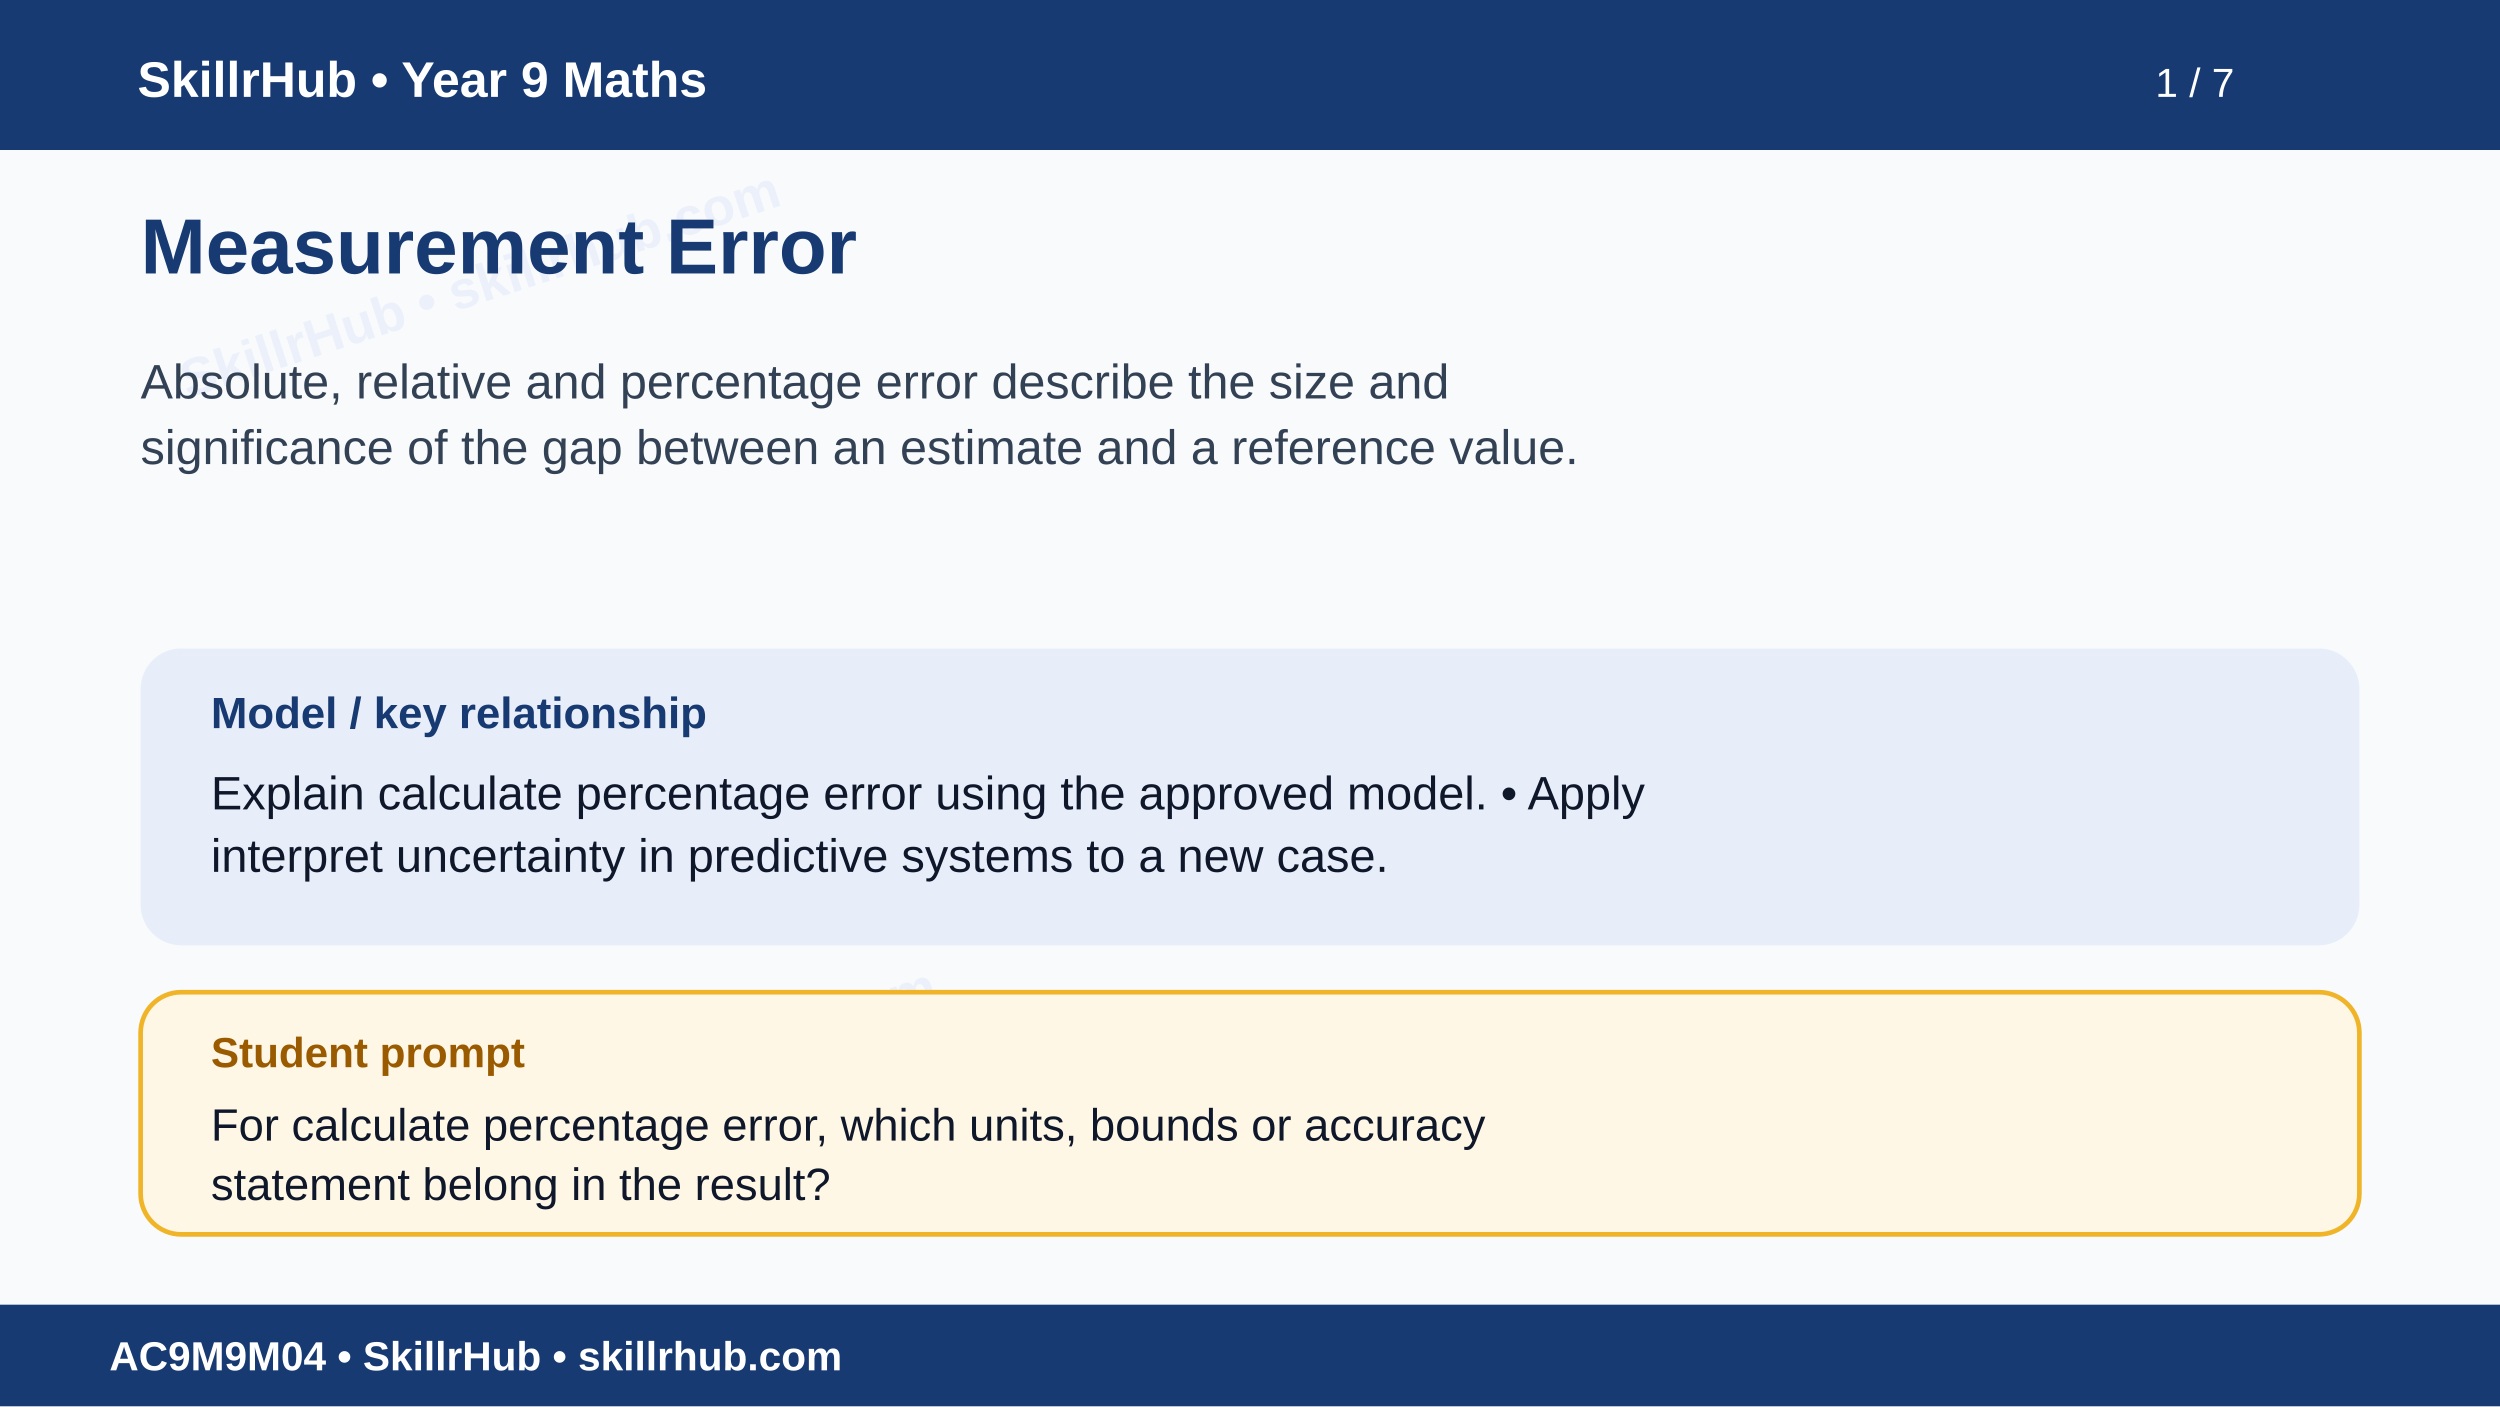
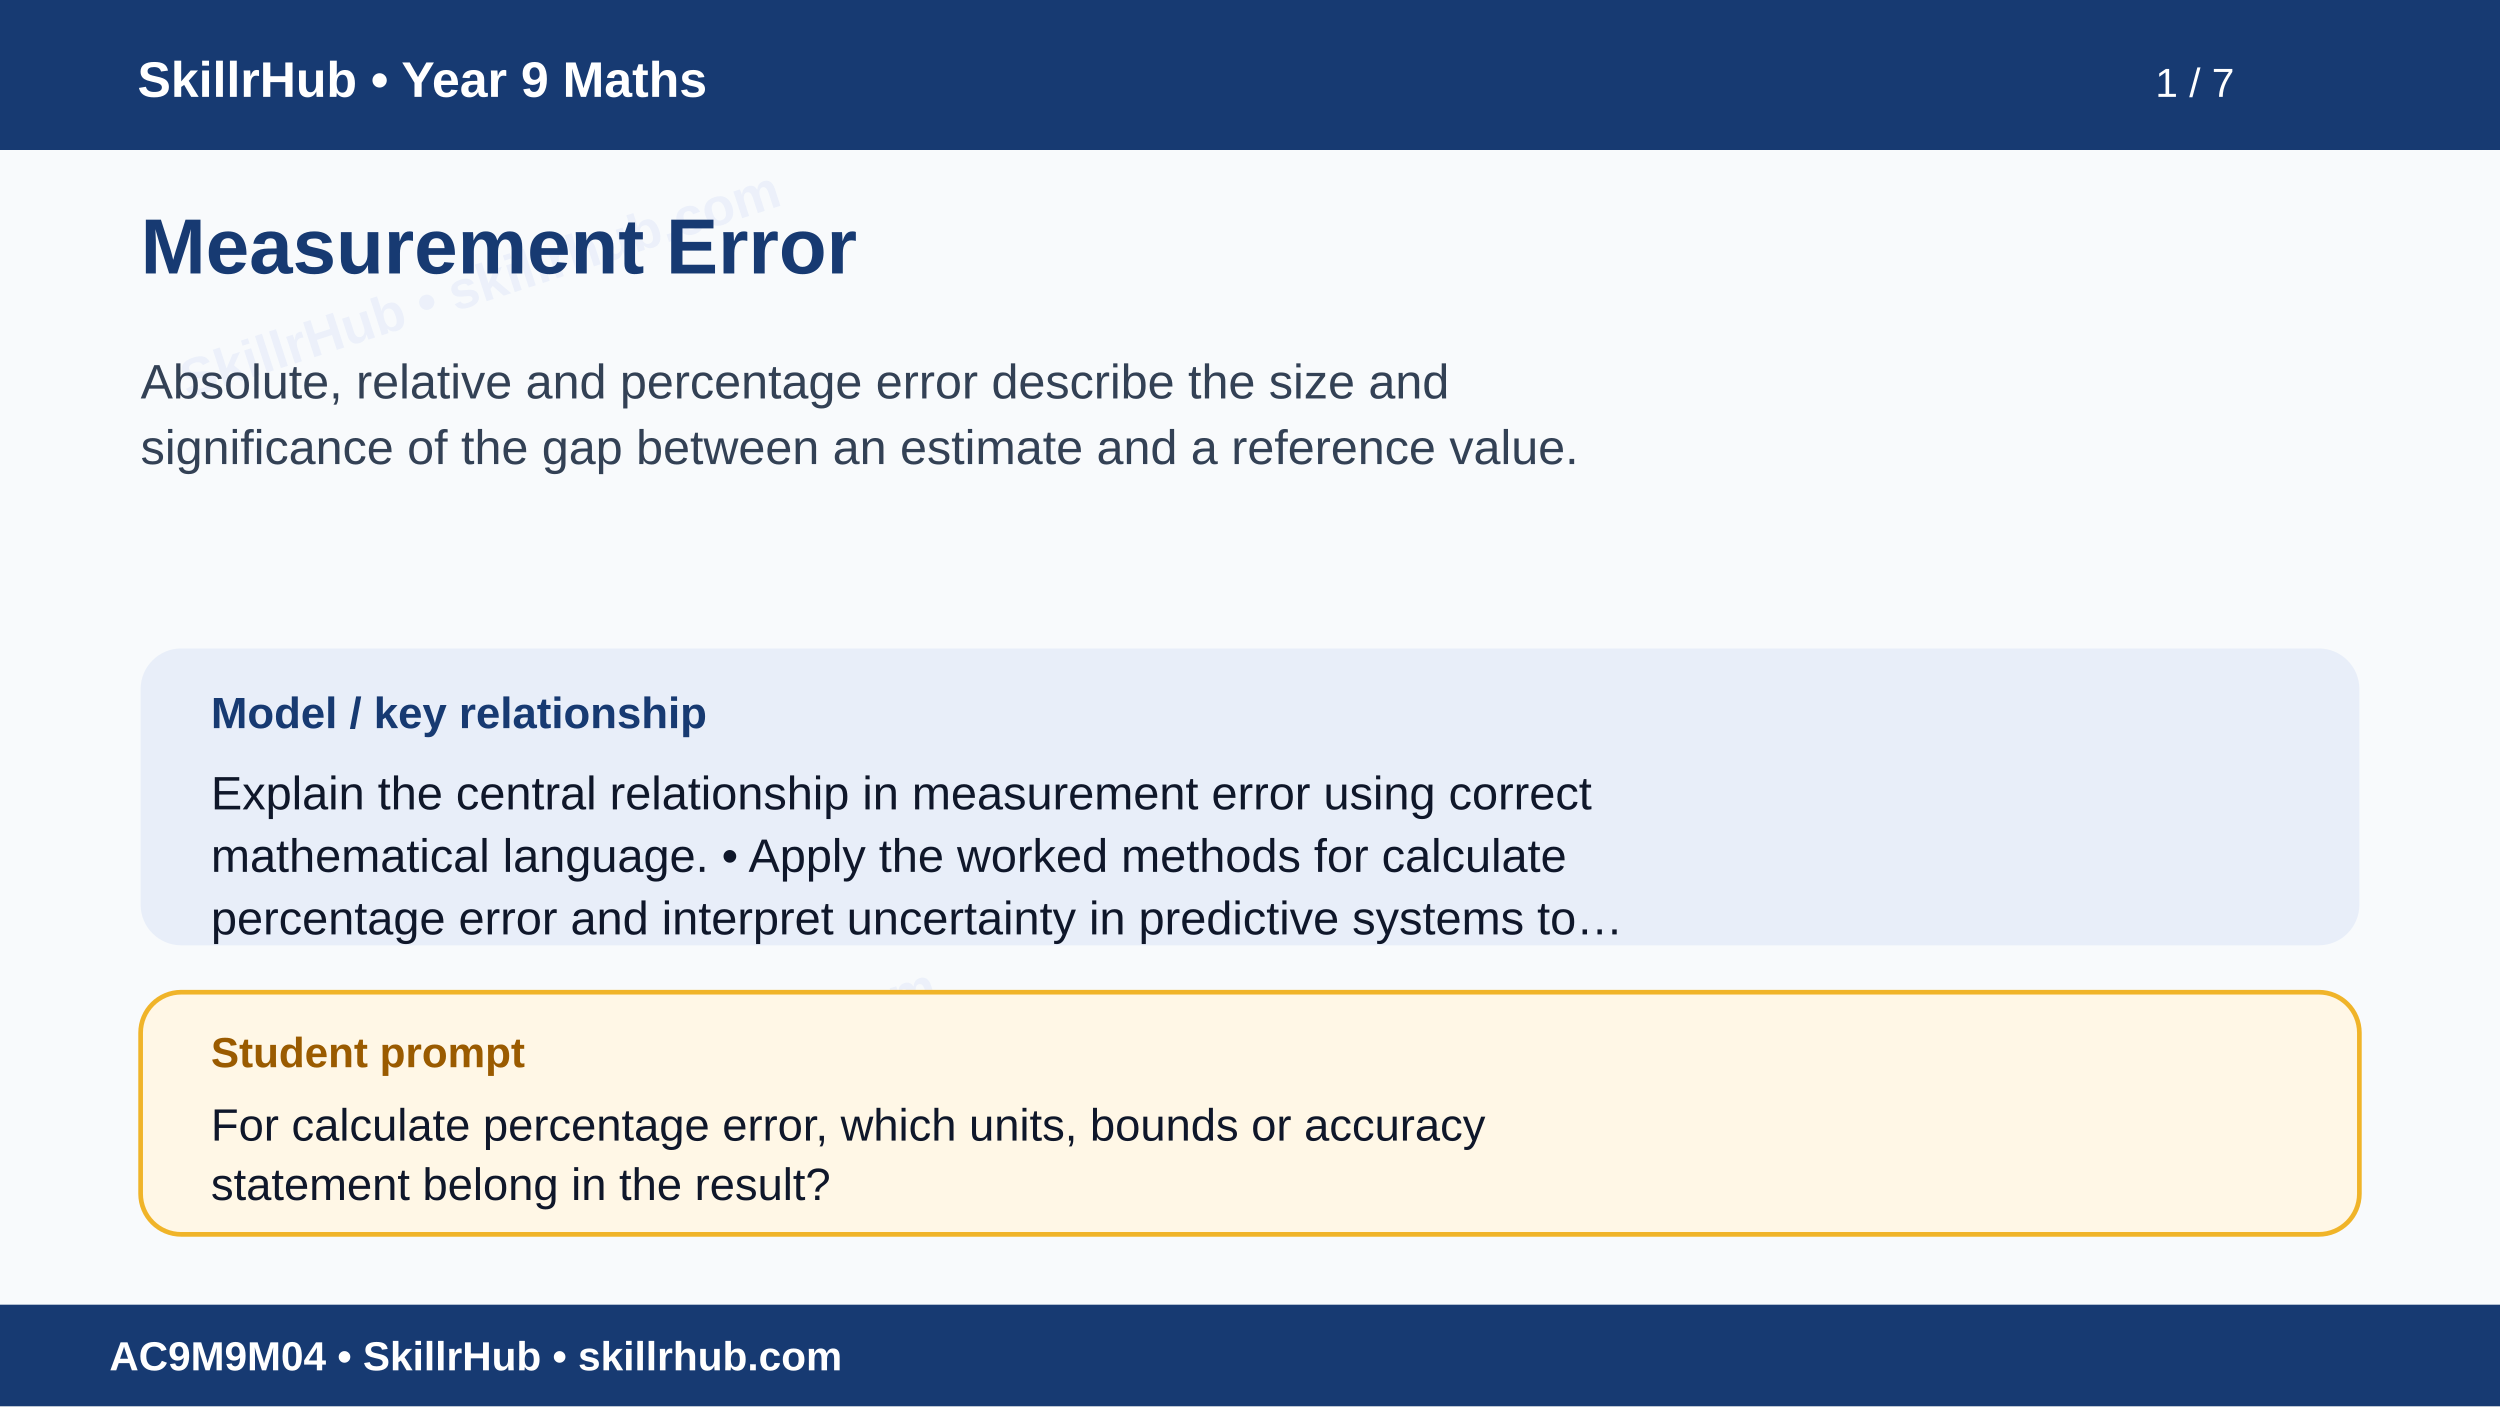
<svg xmlns="http://www.w3.org/2000/svg" width="1600" height="900" viewBox="0 0 1600 900" role="img" aria-labelledby="title desc">
  <rect width="1600" height="900" fill="#f8fafc" />
  <g opacity=".055" fill="#1d4ed8" font-family="Arial,Helvetica,sans-serif" font-size="34" font-weight="700">
    <text x="120" y="255" transform="rotate(-18 120 255)">SkillrHub • skillrhub.com</text>
    <text x="790" y="560" transform="rotate(-18 790 560)">SkillrHub • skillrhub.com</text>
    <text x="220" y="765" transform="rotate(-18 220 765)">SkillrHub • skillrhub.com</text>
  </g>
  <rect width="1600" height="96" fill="#173a72" />
  <text x="88" y="62" fill="#fff" font-family="Arial,Helvetica,sans-serif" font-size="32" font-weight="700">SkillrHub • Year 9 Maths</text>
  <text x="1430" y="62" text-anchor="end" fill="#fff" font-family="Arial,Helvetica,sans-serif" font-size="26">1 / 7</text>
  <text x="90" y="175" fill="#173a72" font-family="Arial,Helvetica,sans-serif" font-size="50" font-weight="700">Measurement Error</text>
  <text x="90" y="255" fill="#334155" font-family="Arial,Helvetica,sans-serif" font-size="31" font-weight="400">Absolute, relative and percentage error describe the size and</text>
  <text x="90" y="297" fill="#334155" font-family="Arial,Helvetica,sans-serif" font-size="31" font-weight="400">significance of the gap between an estimate and a reference value.</text>
  <rect x="90" y="415" width="1420" height="190" rx="26" fill="#e8eef9" />
  <text x="135" y="466" fill="#173a72" font-family="Arial,Helvetica,sans-serif" font-size="28" font-weight="700">Model / key relationship</text>
-   <text x="135" y="518" fill="#0f172a" font-family="Arial,Helvetica,sans-serif" font-size="30" font-weight="400">Explain calculate percentage error using the approved model. • Apply</text>
-   <text x="135" y="558" fill="#0f172a" font-family="Arial,Helvetica,sans-serif" font-size="30" font-weight="400">interpret uncertainty in predictive systems to a new case.</text>
+   <text x="135" y="518" fill="#0f172a" font-family="Arial,Helvetica,sans-serif" font-size="30" font-weight="400">Explain the central relationship in measurement error using correct</text>
+   <text x="135" y="558" fill="#0f172a" font-family="Arial,Helvetica,sans-serif" font-size="30" font-weight="400">mathematical language. • Apply the worked methods for calculate</text>
+   <text x="135" y="598" fill="#0f172a" font-family="Arial,Helvetica,sans-serif" font-size="30" font-weight="400">percentage error and interpret uncertainty in predictive systems to…</text>
  <rect x="90" y="635" width="1420" height="155" rx="26" fill="#fff7e6" stroke="#f0b429" stroke-width="3" />
  <text x="135" y="683" fill="#9a5b00" font-family="Arial,Helvetica,sans-serif" font-size="27" font-weight="700">Student prompt</text>
  <text x="135" y="730" fill="#0f172a" font-family="Arial,Helvetica,sans-serif" font-size="29" font-weight="400">For calculate percentage error, which units, bounds or accuracy</text>
  <text x="135" y="768" fill="#0f172a" font-family="Arial,Helvetica,sans-serif" font-size="29" font-weight="400">statement belong in the result?</text>
  <rect y="835" width="1600" height="65" fill="#173a72" />
  <text x="70" y="877" fill="#fff" font-family="Arial,Helvetica,sans-serif" font-size="26" font-weight="700">AC9M9M04 • SkillrHub • skillrhub.com</text>
</svg>
